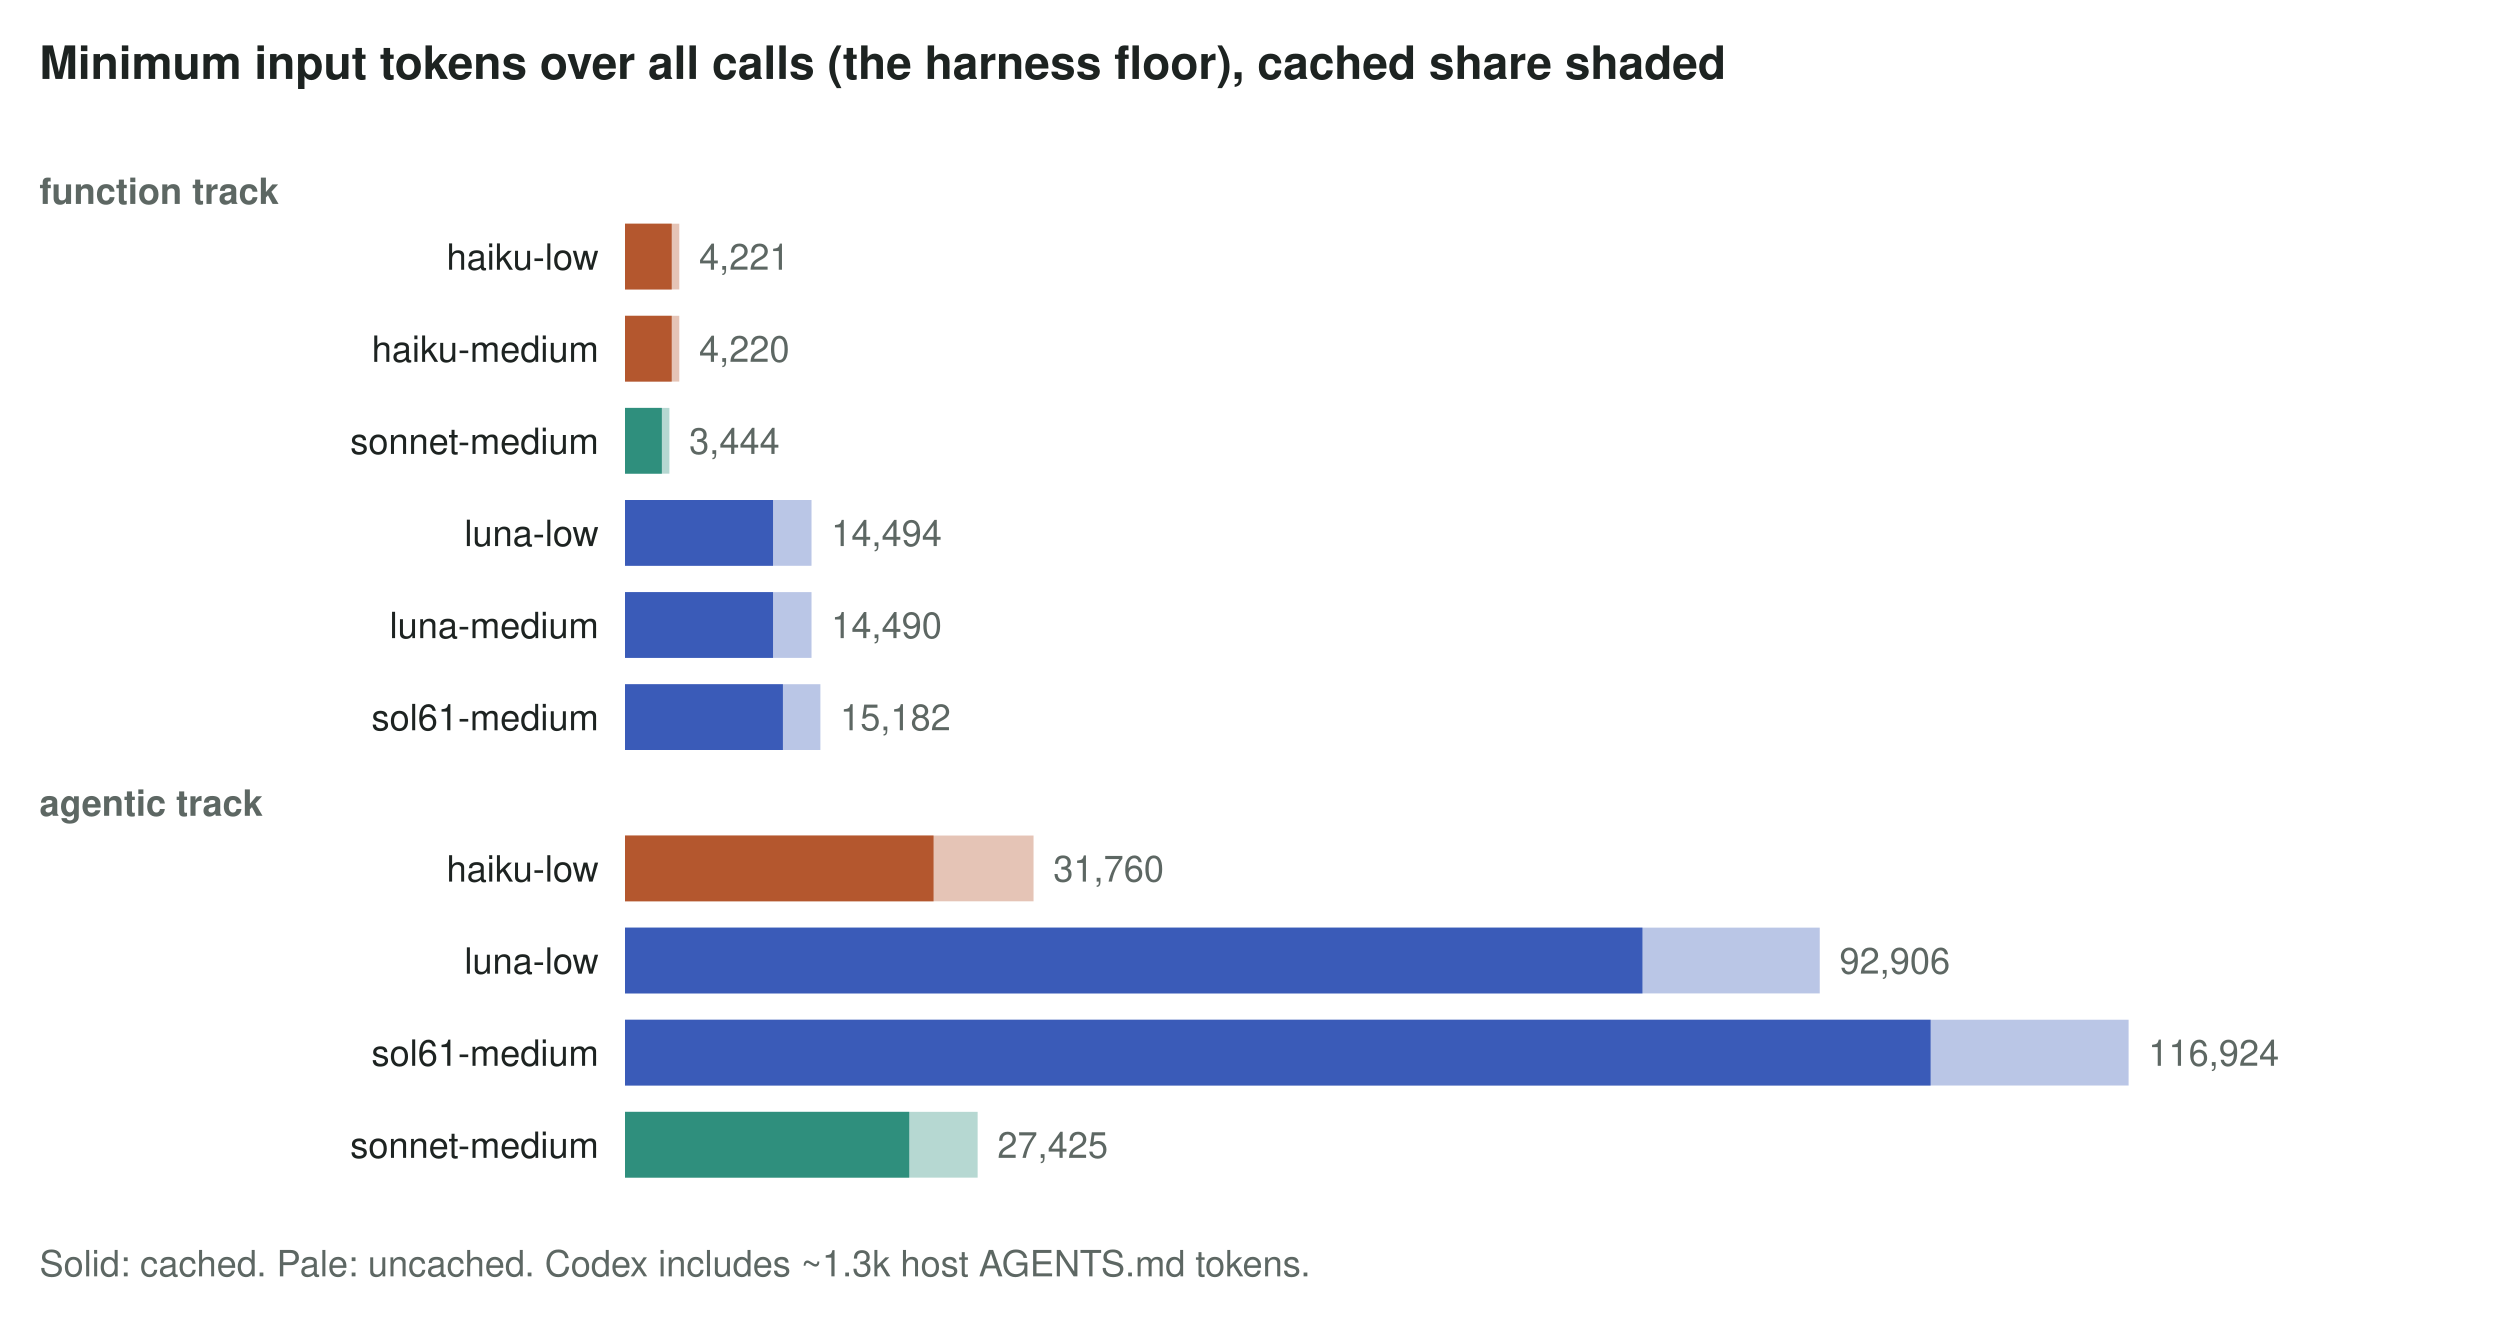
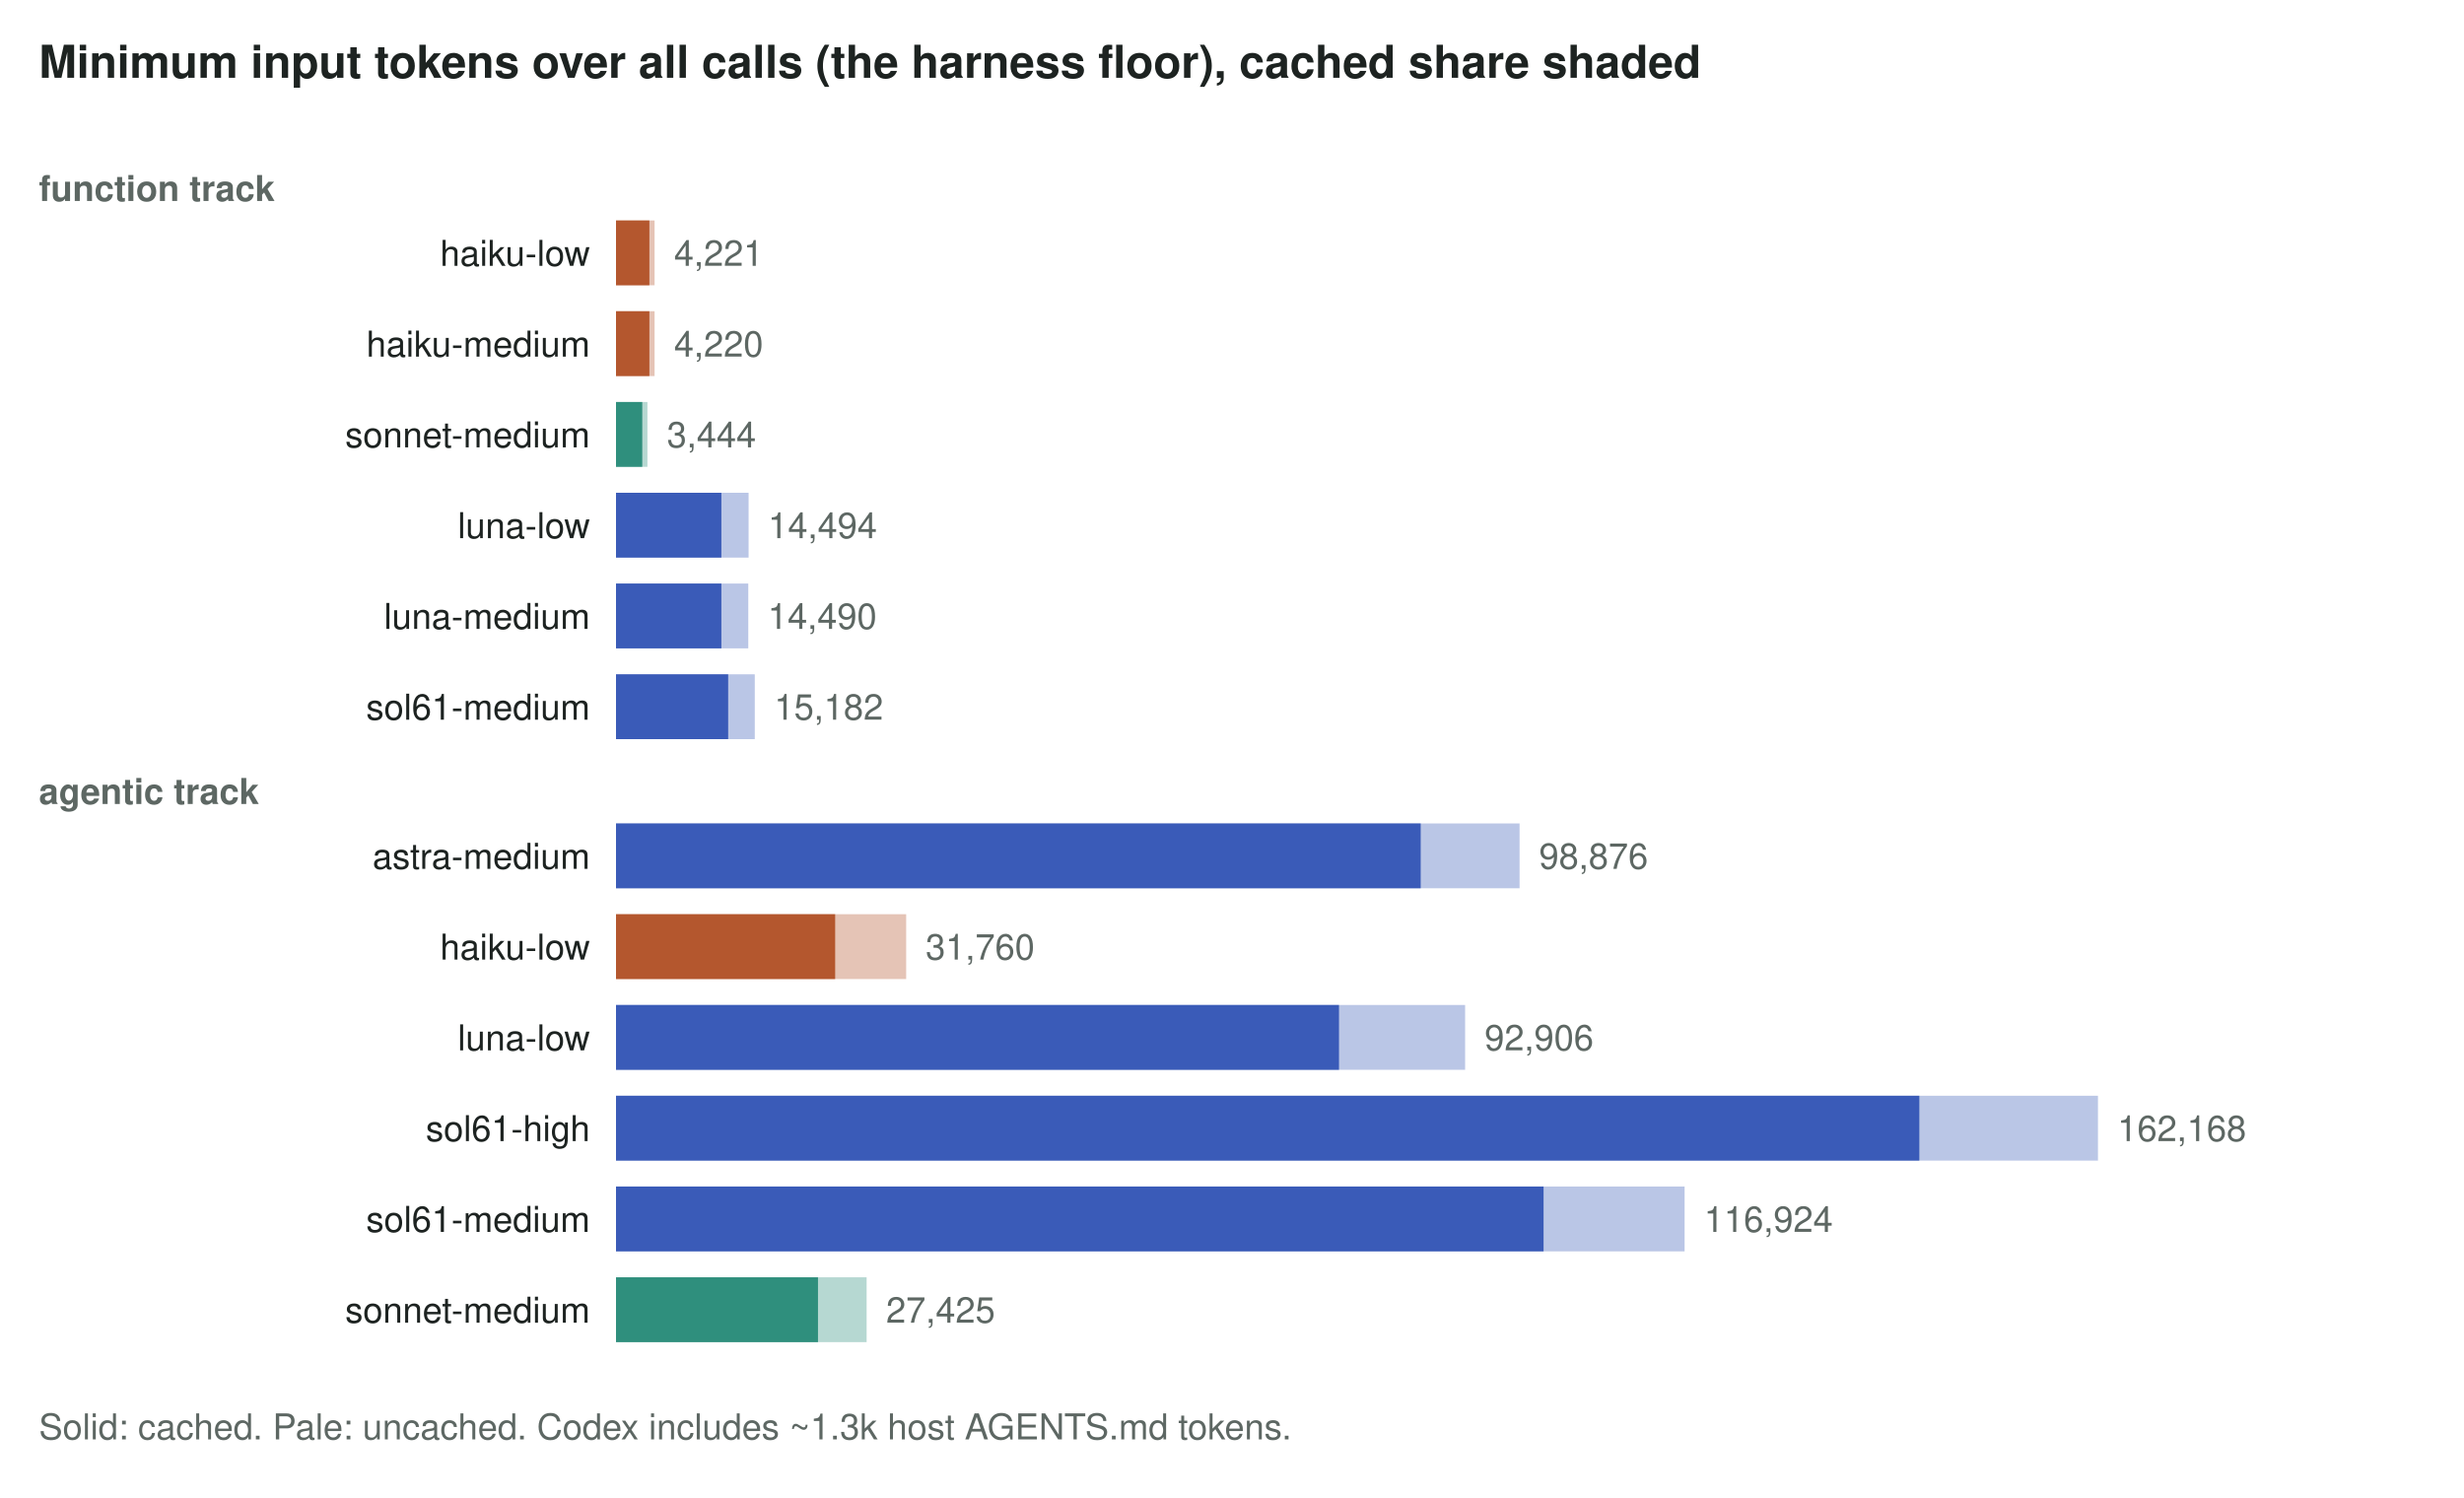
- <svg xmlns="http://www.w3.org/2000/svg" viewBox="0 0 760 406" width="760" height="406" font-family="Hanken Grotesk, -apple-system, Segoe UI, Helvetica, Arial, sans-serif" font-size="12">
-   <rect width="760" height="406" fill="var(--panel,#ffffff)" />
+ <svg xmlns="http://www.w3.org/2000/svg" viewBox="0 0 760 462" width="760" height="462" font-family="Hanken Grotesk, -apple-system, Segoe UI, Helvetica, Arial, sans-serif" font-size="12">
+   <rect width="760" height="462" fill="var(--panel,#ffffff)" />
  <text x="12.0" y="24.0" font-size="14" text-anchor="start" style="fill:var(--fg,#1d2321)" font-weight="600">Minimum input tokens over all calls (the harness floor), cached share shaded</text>
  <text x="12.0" y="62.0" font-size="11" text-anchor="start" style="fill:var(--muted,#5d6763)" font-weight="600">function track</text>
-   <rect x="190" y="68" width="16.5" height="20" fill="var(--claude,#b4572e)" opacity="0.35" />
-   <rect x="190" y="68" width="14.2" height="20" fill="var(--claude,#b4572e)" />
+   <rect x="190" y="68" width="11.9" height="20" fill="var(--claude,#b4572e)" opacity="0.35" />
+   <rect x="190" y="68" width="10.3" height="20" fill="var(--claude,#b4572e)" />
  <text x="182.0" y="82.0" font-size="11" text-anchor="end" style="fill:var(--fg,#1d2321)" font-weight="normal">haiku-low</text>
-   <text x="212.5" y="82.0" font-size="11" text-anchor="start" style="fill:var(--muted,#5d6763)" font-weight="normal">4,221</text>
-   <rect x="190" y="96" width="16.5" height="20" fill="var(--claude,#b4572e)" opacity="0.35" />
-   <rect x="190" y="96" width="14.2" height="20" fill="var(--claude,#b4572e)" />
+   <text x="207.9" y="82.0" font-size="11" text-anchor="start" style="fill:var(--muted,#5d6763)" font-weight="normal">4,221</text>
+   <rect x="190" y="96" width="11.9" height="20" fill="var(--claude,#b4572e)" opacity="0.35" />
+   <rect x="190" y="96" width="10.3" height="20" fill="var(--claude,#b4572e)" />
  <text x="182.0" y="110.0" font-size="11" text-anchor="end" style="fill:var(--fg,#1d2321)" font-weight="normal">haiku-medium</text>
-   <text x="212.5" y="110.0" font-size="11" text-anchor="start" style="fill:var(--muted,#5d6763)" font-weight="normal">4,220</text>
-   <rect x="190" y="124" width="13.5" height="20" fill="var(--sonnet,#2f8f7d)" opacity="0.35" />
-   <rect x="190" y="124" width="11.2" height="20" fill="var(--sonnet,#2f8f7d)" />
+   <text x="207.9" y="110.0" font-size="11" text-anchor="start" style="fill:var(--muted,#5d6763)" font-weight="normal">4,220</text>
+   <rect x="190" y="124" width="9.7" height="20" fill="var(--sonnet,#2f8f7d)" opacity="0.35" />
+   <rect x="190" y="124" width="8.1" height="20" fill="var(--sonnet,#2f8f7d)" />
  <text x="182.0" y="138.0" font-size="11" text-anchor="end" style="fill:var(--fg,#1d2321)" font-weight="normal">sonnet-medium</text>
-   <text x="209.5" y="138.0" font-size="11" text-anchor="start" style="fill:var(--muted,#5d6763)" font-weight="normal">3,444</text>
-   <rect x="190" y="152" width="56.7" height="20" fill="var(--codex,#3a5bb8)" opacity="0.35" />
-   <rect x="190" y="152" width="45.0" height="20" fill="var(--codex,#3a5bb8)" />
+   <text x="205.7" y="138.0" font-size="11" text-anchor="start" style="fill:var(--muted,#5d6763)" font-weight="normal">3,444</text>
+   <rect x="190" y="152" width="40.9" height="20" fill="var(--codex,#3a5bb8)" opacity="0.35" />
+   <rect x="190" y="152" width="32.5" height="20" fill="var(--codex,#3a5bb8)" />
  <text x="182.0" y="166.0" font-size="11" text-anchor="end" style="fill:var(--fg,#1d2321)" font-weight="normal">luna-low</text>
-   <text x="252.7" y="166.0" font-size="11" text-anchor="start" style="fill:var(--muted,#5d6763)" font-weight="normal">14,494</text>
-   <rect x="190" y="180" width="56.7" height="20" fill="var(--codex,#3a5bb8)" opacity="0.35" />
-   <rect x="190" y="180" width="45.0" height="20" fill="var(--codex,#3a5bb8)" />
+   <text x="236.9" y="166.0" font-size="11" text-anchor="start" style="fill:var(--muted,#5d6763)" font-weight="normal">14,494</text>
+   <rect x="190" y="180" width="40.8" height="20" fill="var(--codex,#3a5bb8)" opacity="0.35" />
+   <rect x="190" y="180" width="32.5" height="20" fill="var(--codex,#3a5bb8)" />
  <text x="182.0" y="194.0" font-size="11" text-anchor="end" style="fill:var(--fg,#1d2321)" font-weight="normal">luna-medium</text>
-   <text x="252.7" y="194.0" font-size="11" text-anchor="start" style="fill:var(--muted,#5d6763)" font-weight="normal">14,490</text>
-   <rect x="190" y="208" width="59.4" height="20" fill="var(--codex,#3a5bb8)" opacity="0.35" />
-   <rect x="190" y="208" width="48.0" height="20" fill="var(--codex,#3a5bb8)" />
+   <text x="236.8" y="194.0" font-size="11" text-anchor="start" style="fill:var(--muted,#5d6763)" font-weight="normal">14,490</text>
+   <rect x="190" y="208" width="42.8" height="20" fill="var(--codex,#3a5bb8)" opacity="0.35" />
+   <rect x="190" y="208" width="34.6" height="20" fill="var(--codex,#3a5bb8)" />
  <text x="182.0" y="222.0" font-size="11" text-anchor="end" style="fill:var(--fg,#1d2321)" font-weight="normal">sol61-medium</text>
-   <text x="255.4" y="222.0" font-size="11" text-anchor="start" style="fill:var(--muted,#5d6763)" font-weight="normal">15,182</text>
+   <text x="238.8" y="222.0" font-size="11" text-anchor="start" style="fill:var(--muted,#5d6763)" font-weight="normal">15,182</text>
  <text x="12.0" y="248.0" font-size="11" text-anchor="start" style="fill:var(--muted,#5d6763)" font-weight="600">agentic track</text>
-   <rect x="190" y="254" width="124.2" height="20" fill="var(--claude,#b4572e)" opacity="0.35" />
-   <rect x="190" y="254" width="93.8" height="20" fill="var(--claude,#b4572e)" />
-   <text x="182.0" y="268.0" font-size="11" text-anchor="end" style="fill:var(--fg,#1d2321)" font-weight="normal">haiku-low</text>
-   <text x="320.2" y="268.0" font-size="11" text-anchor="start" style="fill:var(--muted,#5d6763)" font-weight="normal">31,760</text>
-   <rect x="190" y="282" width="363.2" height="20" fill="var(--codex,#3a5bb8)" opacity="0.35" />
-   <rect x="190" y="282" width="309.3" height="20" fill="var(--codex,#3a5bb8)" />
-   <text x="182.0" y="296.0" font-size="11" text-anchor="end" style="fill:var(--fg,#1d2321)" font-weight="normal">luna-low</text>
-   <text x="559.2" y="296.0" font-size="11" text-anchor="start" style="fill:var(--muted,#5d6763)" font-weight="normal">92,906</text>
-   <rect x="190" y="310" width="457.1" height="20" fill="var(--codex,#3a5bb8)" opacity="0.35" />
-   <rect x="190" y="310" width="396.9" height="20" fill="var(--codex,#3a5bb8)" />
-   <text x="182.0" y="324.0" font-size="11" text-anchor="end" style="fill:var(--fg,#1d2321)" font-weight="normal">sol61-medium</text>
-   <text x="653.1" y="324.0" font-size="11" text-anchor="start" style="fill:var(--muted,#5d6763)" font-weight="normal">116,924</text>
-   <rect x="190" y="338" width="107.2" height="20" fill="var(--sonnet,#2f8f7d)" opacity="0.35" />
-   <rect x="190" y="338" width="86.4" height="20" fill="var(--sonnet,#2f8f7d)" />
-   <text x="182.0" y="352.0" font-size="11" text-anchor="end" style="fill:var(--fg,#1d2321)" font-weight="normal">sonnet-medium</text>
-   <text x="303.2" y="352.0" font-size="11" text-anchor="start" style="fill:var(--muted,#5d6763)" font-weight="normal">27,425</text>
-   <text x="12.0" y="388.0" font-size="11" text-anchor="start" style="fill:var(--muted,#5d6763)" font-weight="normal">Solid: cached. Pale: uncached. Codex includes ~1.3k host AGENTS.md tokens.</text>
+   <rect x="190" y="254" width="278.7" height="20" fill="var(--codex,#3a5bb8)" opacity="0.35" />
+   <rect x="190" y="254" width="248.2" height="20" fill="var(--codex,#3a5bb8)" />
+   <text x="182.0" y="268.0" font-size="11" text-anchor="end" style="fill:var(--fg,#1d2321)" font-weight="normal">astra-medium</text>
+   <text x="474.7" y="268.0" font-size="11" text-anchor="start" style="fill:var(--muted,#5d6763)" font-weight="normal">98,876</text>
+   <rect x="190" y="282" width="89.5" height="20" fill="var(--claude,#b4572e)" opacity="0.35" />
+   <rect x="190" y="282" width="67.6" height="20" fill="var(--claude,#b4572e)" />
+   <text x="182.0" y="296.0" font-size="11" text-anchor="end" style="fill:var(--fg,#1d2321)" font-weight="normal">haiku-low</text>
+   <text x="285.5" y="296.0" font-size="11" text-anchor="start" style="fill:var(--muted,#5d6763)" font-weight="normal">31,760</text>
+   <rect x="190" y="310" width="261.9" height="20" fill="var(--codex,#3a5bb8)" opacity="0.35" />
+   <rect x="190" y="310" width="223.0" height="20" fill="var(--codex,#3a5bb8)" />
+   <text x="182.0" y="324.0" font-size="11" text-anchor="end" style="fill:var(--fg,#1d2321)" font-weight="normal">luna-low</text>
+   <text x="457.9" y="324.0" font-size="11" text-anchor="start" style="fill:var(--muted,#5d6763)" font-weight="normal">92,906</text>
+   <rect x="190" y="338" width="457.1" height="20" fill="var(--codex,#3a5bb8)" opacity="0.35" />
+   <rect x="190" y="338" width="402.0" height="20" fill="var(--codex,#3a5bb8)" />
+   <text x="182.0" y="352.0" font-size="11" text-anchor="end" style="fill:var(--fg,#1d2321)" font-weight="normal">sol61-high</text>
+   <text x="653.1" y="352.0" font-size="11" text-anchor="start" style="fill:var(--muted,#5d6763)" font-weight="normal">162,168</text>
+   <rect x="190" y="366" width="329.6" height="20" fill="var(--codex,#3a5bb8)" opacity="0.35" />
+   <rect x="190" y="366" width="286.1" height="20" fill="var(--codex,#3a5bb8)" />
+   <text x="182.0" y="380.0" font-size="11" text-anchor="end" style="fill:var(--fg,#1d2321)" font-weight="normal">sol61-medium</text>
+   <text x="525.6" y="380.0" font-size="11" text-anchor="start" style="fill:var(--muted,#5d6763)" font-weight="normal">116,924</text>
+   <rect x="190" y="394" width="77.3" height="20" fill="var(--sonnet,#2f8f7d)" opacity="0.35" />
+   <rect x="190" y="394" width="62.3" height="20" fill="var(--sonnet,#2f8f7d)" />
+   <text x="182.0" y="408.0" font-size="11" text-anchor="end" style="fill:var(--fg,#1d2321)" font-weight="normal">sonnet-medium</text>
+   <text x="273.3" y="408.0" font-size="11" text-anchor="start" style="fill:var(--muted,#5d6763)" font-weight="normal">27,425</text>
+   <text x="12.0" y="444.0" font-size="11" text-anchor="start" style="fill:var(--muted,#5d6763)" font-weight="normal">Solid: cached. Pale: uncached. Codex includes ~1.3k host AGENTS.md tokens.</text>
</svg>
